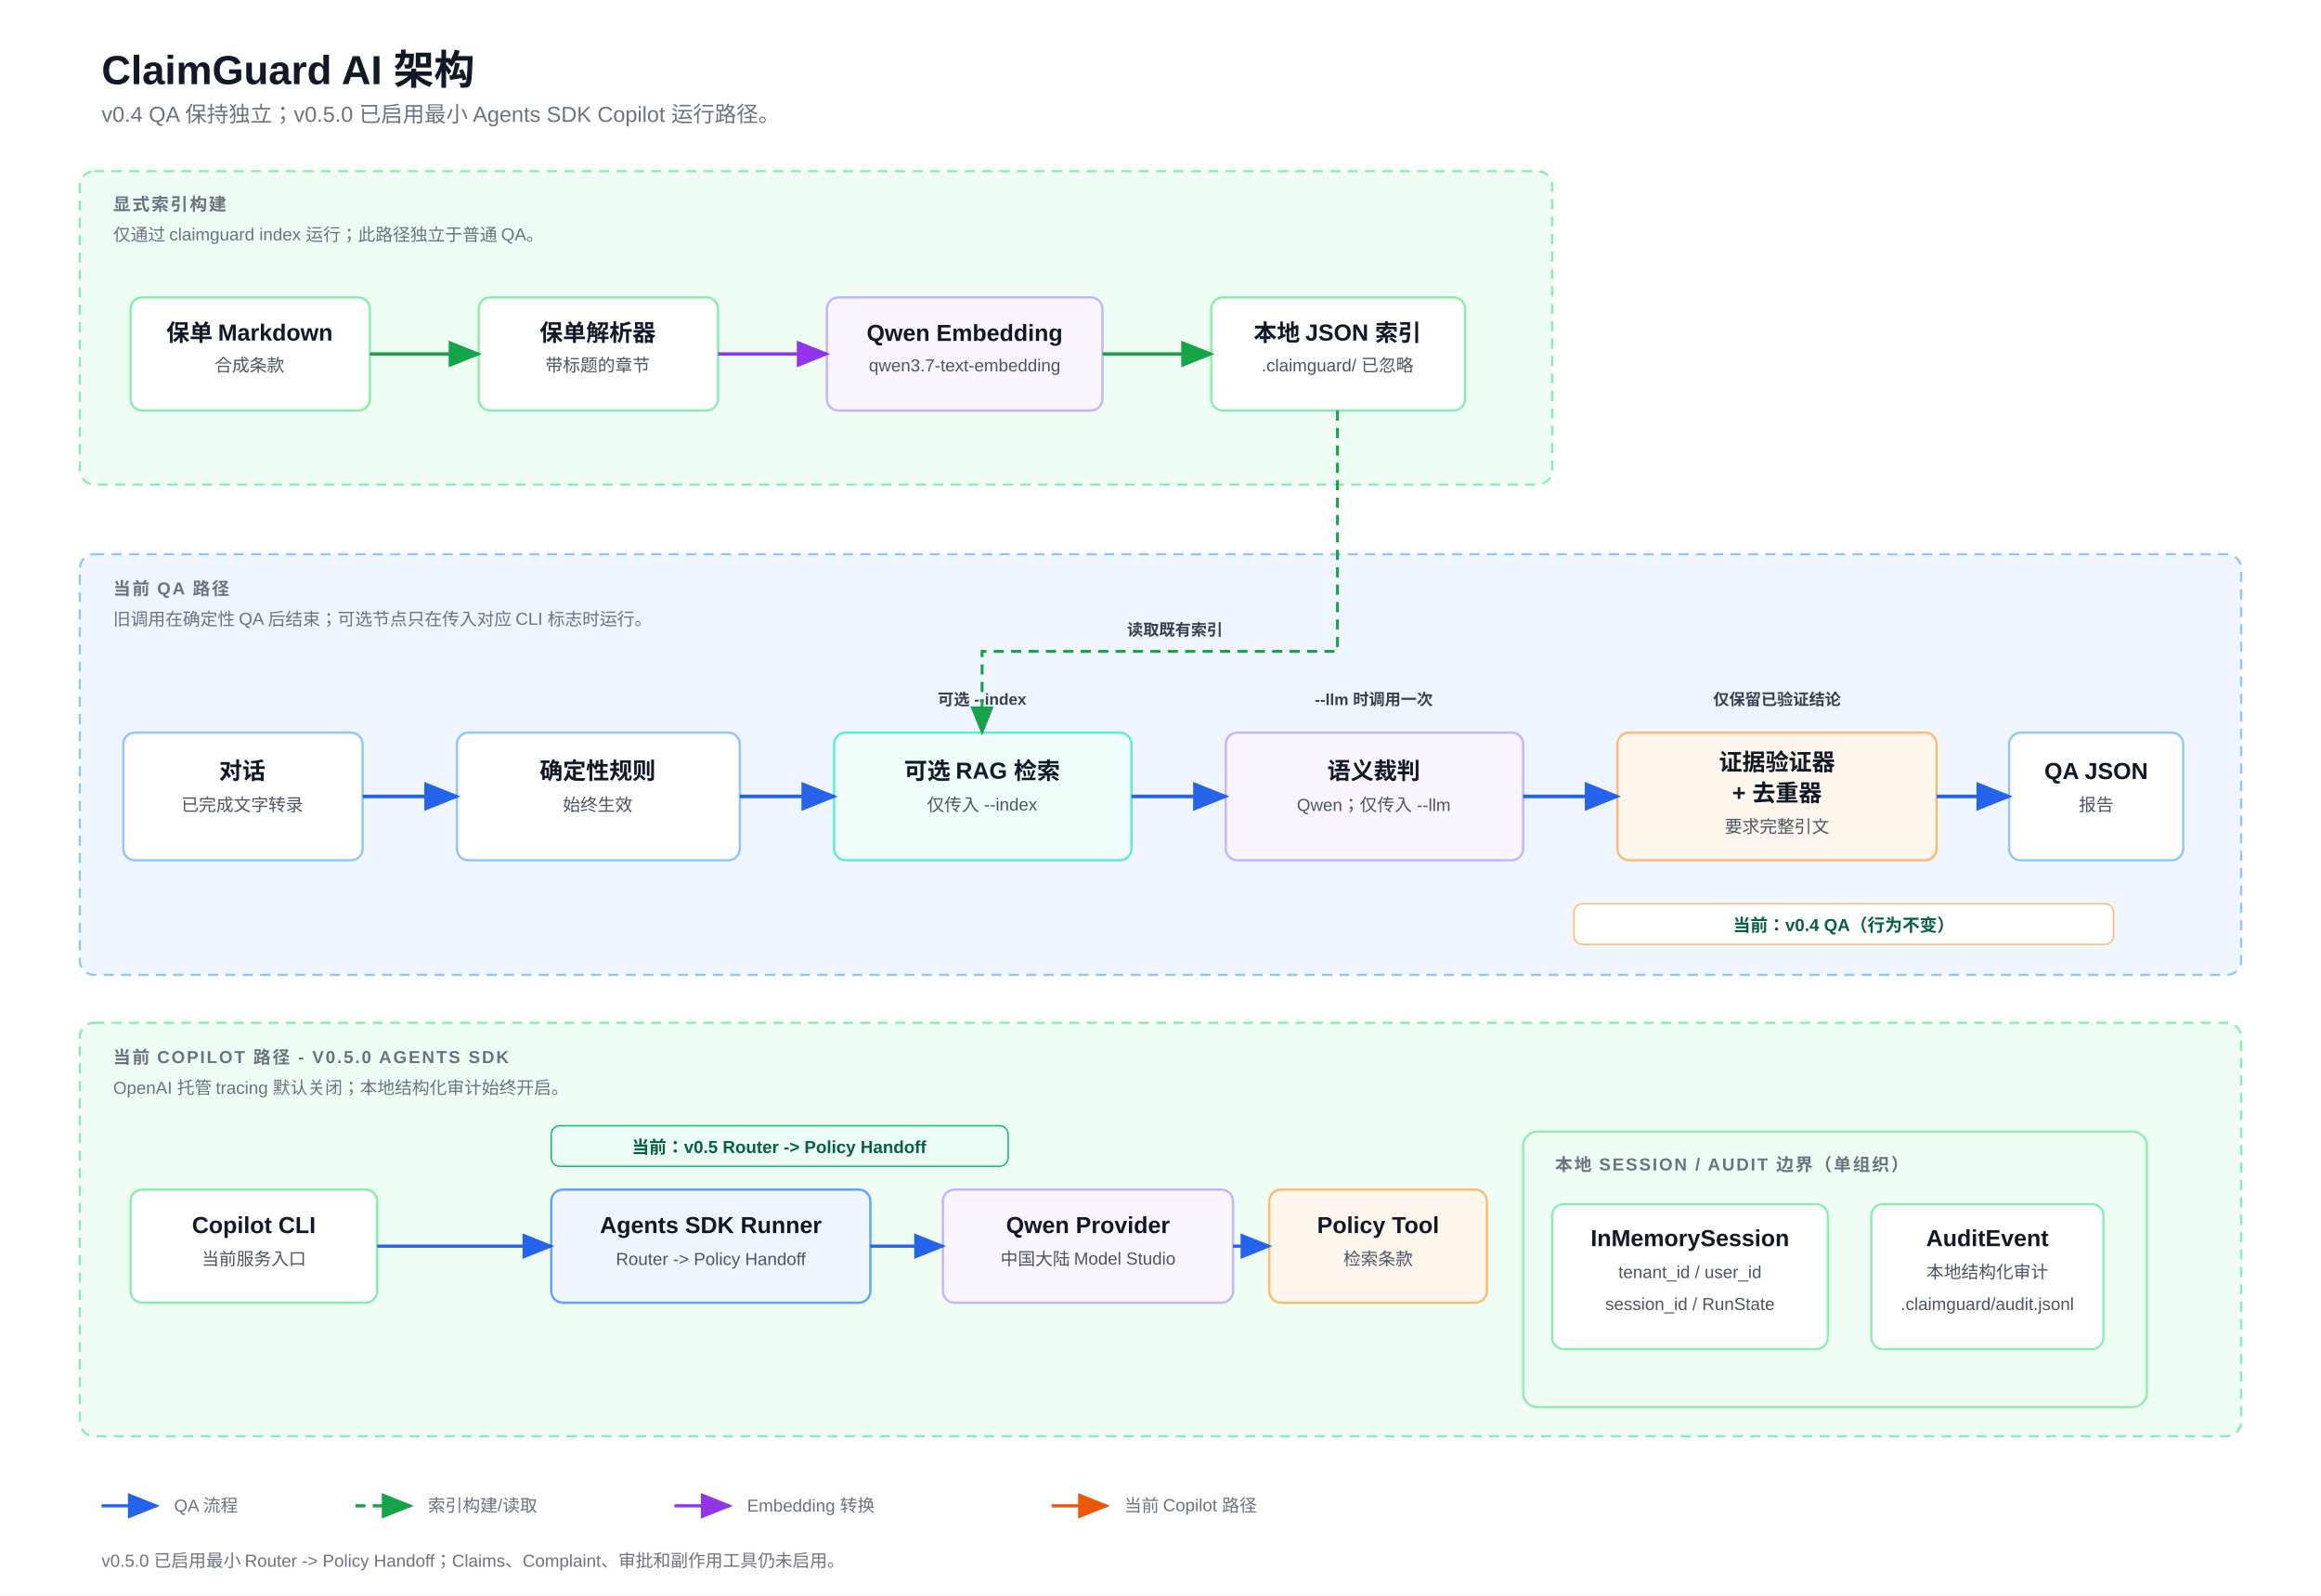
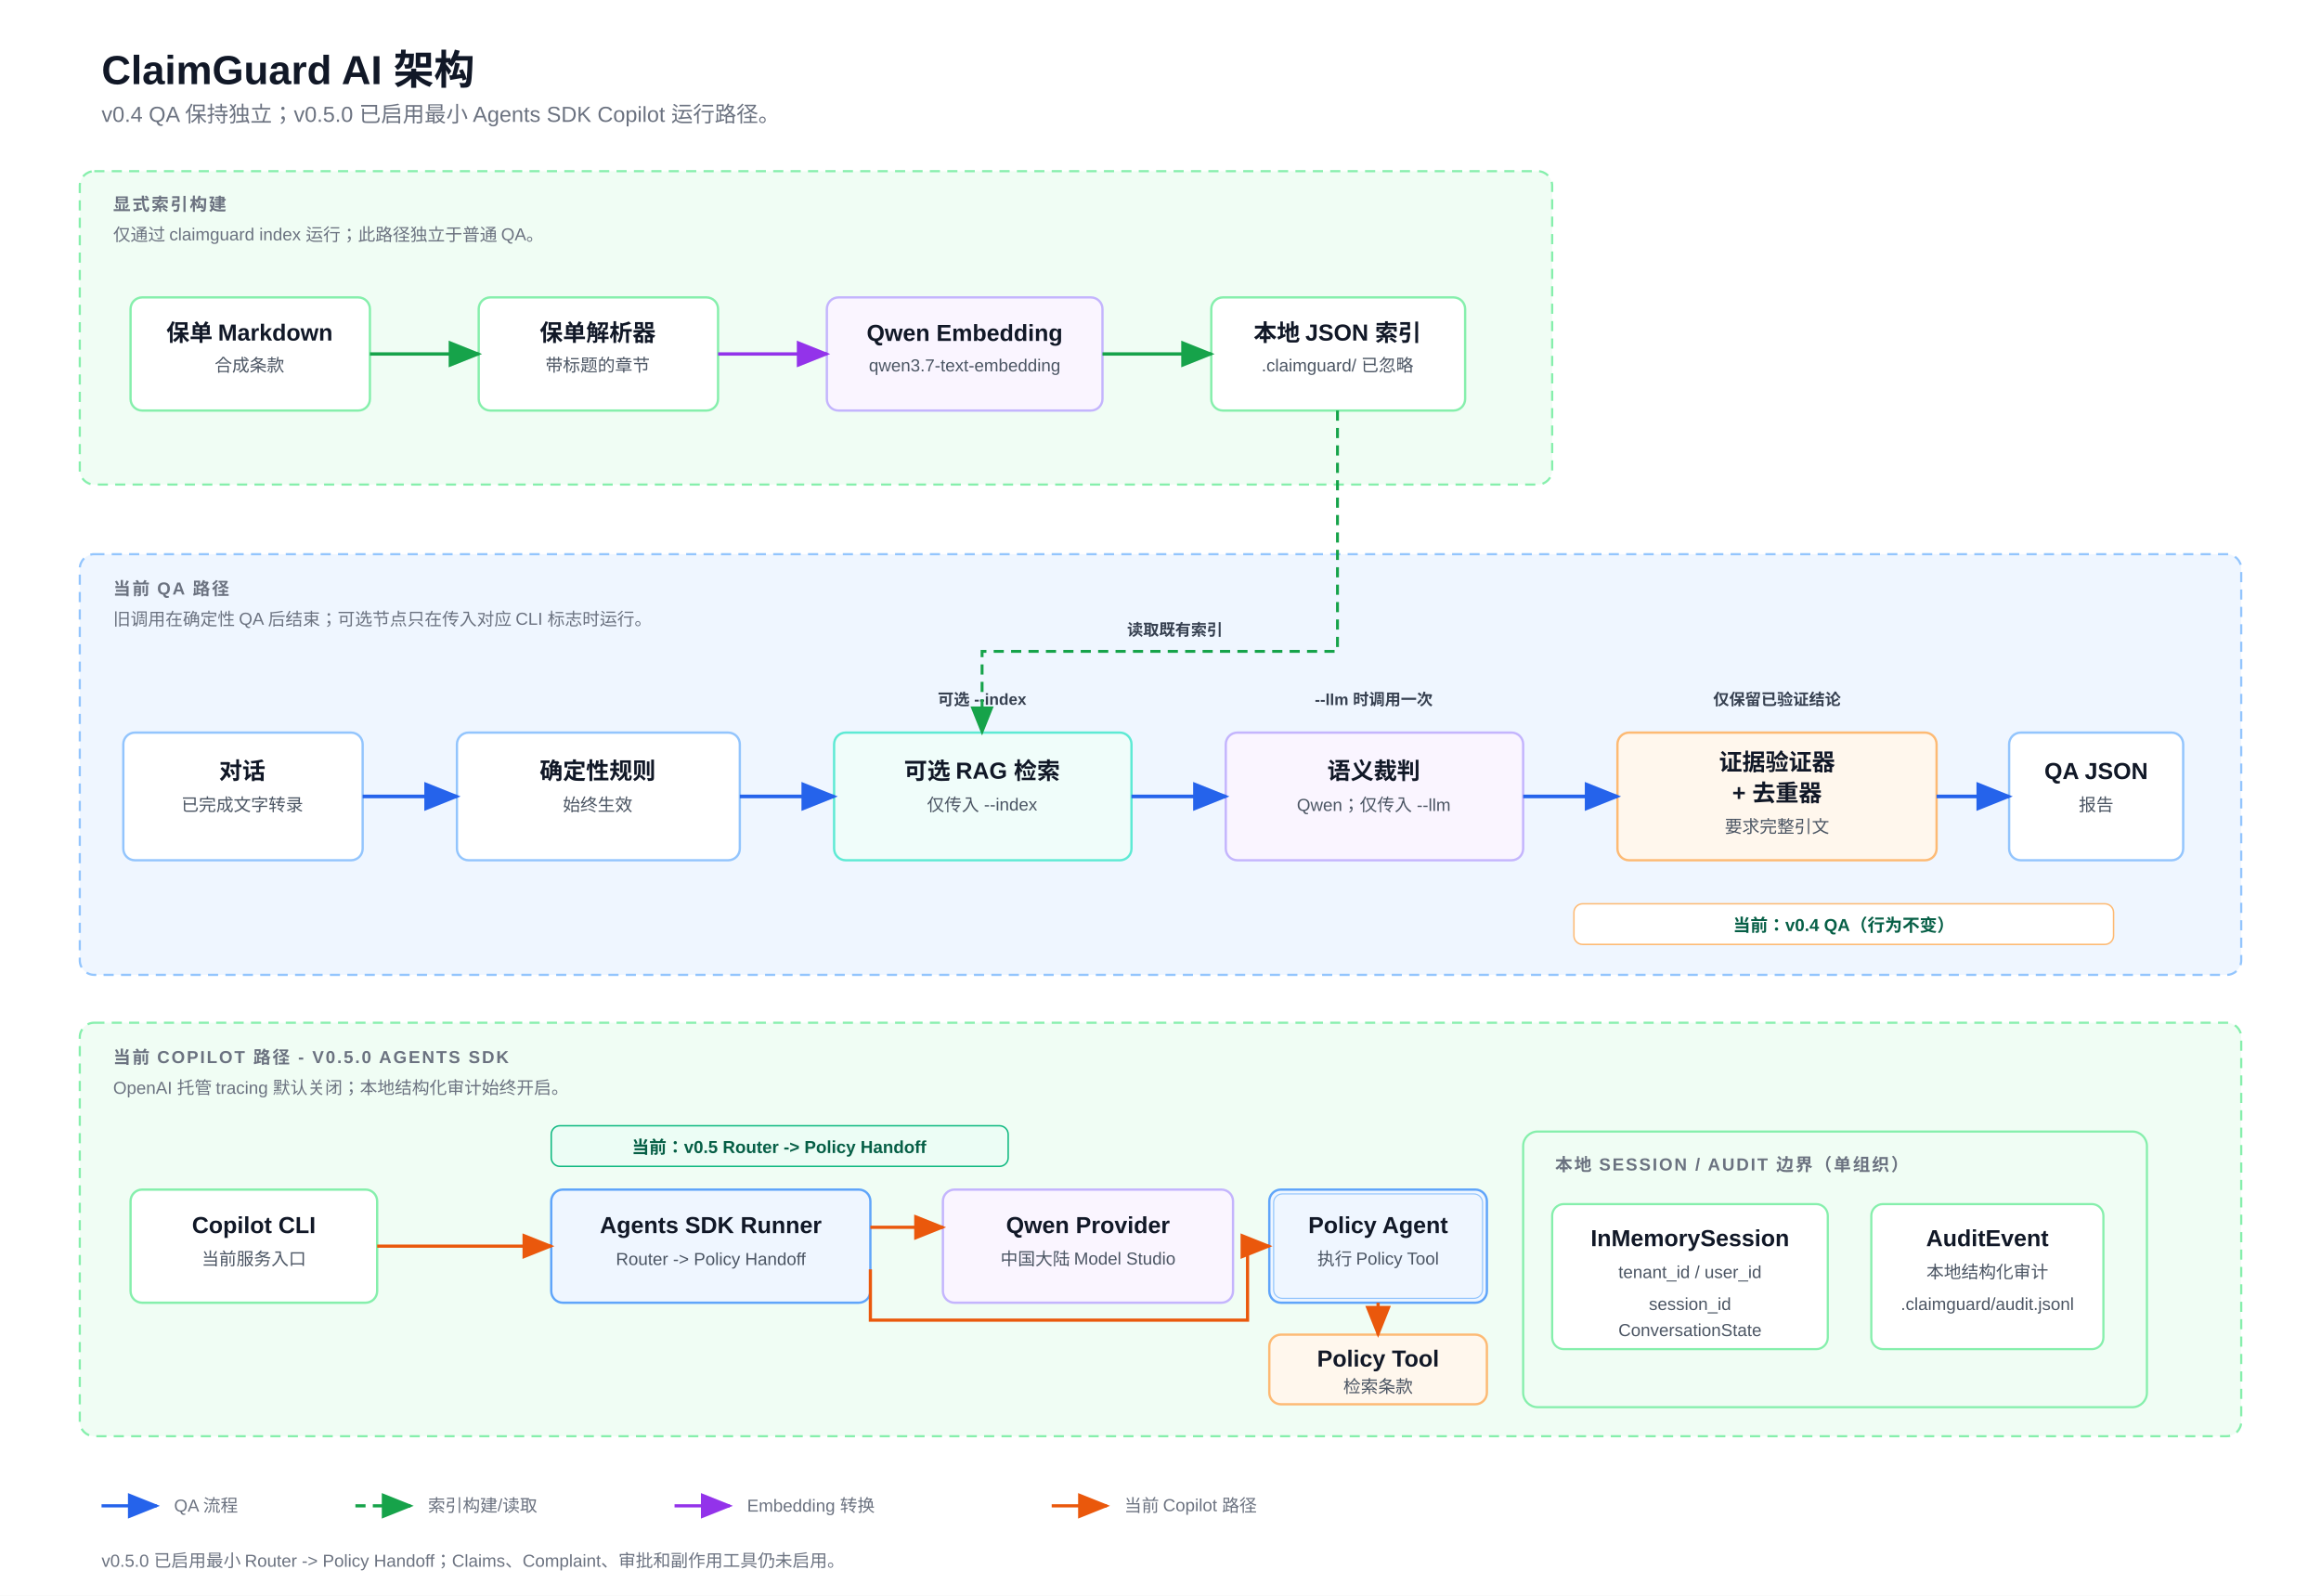
<svg xmlns="http://www.w3.org/2000/svg" viewBox="0 0 1600 1100" width="1600" height="1100" role="img" aria-labelledby="title desc">
  <style>
    text { font-family: 'Hiragino Sans GB', 'PingFang SC', 'Microsoft YaHei', Arial, sans-serif; }
    .title { fill: #111827; font-size: 28px; font-weight: 700; }
    .subtitle { fill: #6b7280; font-size: 15px; }
    .lane { fill: #6b7280; font-size: 12px; font-weight: 700; letter-spacing: 1.2px; }
    .node-title { fill: #111827; font-size: 16px; font-weight: 700; }
    .node-sub { fill: #4b5563; font-size: 12px; }
    .note { fill: #6b7280; font-size: 12px; }
    .edge-label { fill: #374151; font-size: 11px; font-weight: 600; }
    .current { fill: #065f46; font-size: 12px; font-weight: 700; }
    .next { fill: #9a3412; font-size: 12px; font-weight: 700; }
  </style>
  <defs>
    <marker id="arrow-blue" markerWidth="10" markerHeight="8" refX="9" refY="4" orient="auto">
      <path d="M0,0 L10,4 L0,8 Z" fill="#2563eb" />
    </marker>
    <marker id="arrow-green" markerWidth="10" markerHeight="8" refX="9" refY="4" orient="auto">
      <path d="M0,0 L10,4 L0,8 Z" fill="#16a34a" />
    </marker>
    <marker id="arrow-purple" markerWidth="10" markerHeight="8" refX="9" refY="4" orient="auto">
      <path d="M0,0 L10,4 L0,8 Z" fill="#9333ea" />
    </marker>
    <marker id="arrow-orange" markerWidth="10" markerHeight="8" refX="9" refY="4" orient="auto">
      <path d="M0,0 L10,4 L0,8 Z" fill="#ea580c" />
    </marker>
  </defs>
  <rect width="1600" height="1100" fill="#ffffff" />
  <text x="70" y="58" class="title">ClaimGuard AI 架构</text>
  <text x="70" y="84" class="subtitle">v0.4 QA 保持独立；v0.5.0 已启用最小 Agents SDK Copilot 运行路径。</text>
  <g data-graph-role="container">
    <rect x="55" y="118" width="1015" height="216" rx="10" fill="#f0fdf4" stroke="#86efac" stroke-width="1.5" stroke-dasharray="7 5" />
    <text x="78" y="145" class="lane">显式索引构建</text>
    <text x="78" y="166" class="note">仅通过 claimguard index 运行；此路径独立于普通 QA。</text>
  </g>
  <g data-graph-role="node">
    <rect x="90" y="205" width="165" height="78" rx="8" fill="#ffffff" stroke="#86efac" stroke-width="1.6" />
    <text x="172" y="235" text-anchor="middle" class="node-title">保单 Markdown</text>
    <text x="172" y="256" text-anchor="middle" class="node-sub">合成条款</text>
    <rect x="330" y="205" width="165" height="78" rx="8" fill="#ffffff" stroke="#86efac" stroke-width="1.6" />
    <text x="412" y="235" text-anchor="middle" class="node-title">保单解析器</text>
    <text x="412" y="256" text-anchor="middle" class="node-sub">带标题的章节</text>
    <rect x="570" y="205" width="190" height="78" rx="8" fill="#faf5ff" stroke="#c4b5fd" stroke-width="1.6" />
    <text x="665" y="235" text-anchor="middle" class="node-title">Qwen Embedding</text>
    <text x="665" y="256" text-anchor="middle" class="node-sub">qwen3.7-text-embedding</text>
    <rect x="835" y="205" width="175" height="78" rx="8" fill="#ffffff" stroke="#86efac" stroke-width="1.6" />
    <text x="922" y="235" text-anchor="middle" class="node-title">本地 JSON 索引</text>
    <text x="922" y="256" text-anchor="middle" class="node-sub">.claimguard/ 已忽略</text>
  </g>
  <path data-graph-role="edge" d="M255 244 H330" fill="none" stroke="#16a34a" stroke-width="2.3" marker-end="url(#arrow-green)" />
  <path data-graph-role="edge" d="M495 244 H570" fill="none" stroke="#9333ea" stroke-width="2.3" marker-end="url(#arrow-purple)" />
  <path data-graph-role="edge" d="M760 244 H835" fill="none" stroke="#16a34a" stroke-width="2.3" marker-end="url(#arrow-green)" />
  <g data-graph-role="container">
    <rect x="55" y="382" width="1490" height="290" rx="10" fill="#eff6ff" stroke="#93c5fd" stroke-width="1.5" stroke-dasharray="7 5" />
    <text x="78" y="410" class="lane">当前 QA 路径</text>
    <text x="78" y="431" class="note">旧调用在确定性 QA 后结束；可选节点只在传入对应 CLI 标志时运行。</text>
  </g>
  <g data-graph-role="node">
    <rect x="85" y="505" width="165" height="88" rx="8" fill="#ffffff" stroke="#93c5fd" stroke-width="1.6" />
    <text x="167" y="537" text-anchor="middle" class="node-title">对话</text>
    <text x="167" y="559" text-anchor="middle" class="node-sub">已完成文字转录</text>
    <rect x="315" y="505" width="195" height="88" rx="8" fill="#ffffff" stroke="#93c5fd" stroke-width="1.6" />
    <text x="412" y="537" text-anchor="middle" class="node-title">确定性规则</text>
    <text x="412" y="559" text-anchor="middle" class="node-sub">始终生效</text>
    <rect x="575" y="505" width="205" height="88" rx="8" fill="#f0fdfa" stroke="#5eead4" stroke-width="1.6" />
    <text x="677" y="537" text-anchor="middle" class="node-title">可选 RAG 检索</text>
    <text x="677" y="559" text-anchor="middle" class="node-sub">仅传入 --index</text>
    <rect x="845" y="505" width="205" height="88" rx="8" fill="#faf5ff" stroke="#c4b5fd" stroke-width="1.6" />
    <text x="947" y="537" text-anchor="middle" class="node-title">语义裁判</text>
    <text x="947" y="559" text-anchor="middle" class="node-sub">Qwen；仅传入 --llm</text>
    <rect x="1115" y="505" width="220" height="88" rx="8" fill="#fff7ed" stroke="#fdba74" stroke-width="1.6" />
    <text x="1225" y="531" text-anchor="middle" class="node-title">证据验证器</text>
    <text x="1225" y="552" text-anchor="middle" class="node-title">+ 去重器</text>
    <text x="1225" y="574" text-anchor="middle" class="node-sub">要求完整引文</text>
    <rect x="1385" y="505" width="120" height="88" rx="8" fill="#ffffff" stroke="#93c5fd" stroke-width="1.6" />
    <text x="1445" y="537" text-anchor="middle" class="node-title">QA JSON</text>
    <text x="1445" y="559" text-anchor="middle" class="node-sub">报告</text>
  </g>
  <path data-graph-role="edge" d="M250 549 H315" fill="none" stroke="#2563eb" stroke-width="2.5" marker-end="url(#arrow-blue)" />
  <path data-graph-role="edge" d="M510 549 H575" fill="none" stroke="#2563eb" stroke-width="2.5" marker-end="url(#arrow-blue)" />
  <path data-graph-role="edge" d="M780 549 H845" fill="none" stroke="#2563eb" stroke-width="2.5" marker-end="url(#arrow-blue)" />
  <path data-graph-role="edge" d="M1050 549 H1115" fill="none" stroke="#2563eb" stroke-width="2.5" marker-end="url(#arrow-blue)" />
  <path data-graph-role="edge" d="M1335 549 H1385" fill="none" stroke="#2563eb" stroke-width="2.5" marker-end="url(#arrow-blue)" />
  <text x="677" y="486" text-anchor="middle" class="edge-label">可选 --index</text>
  <text x="947" y="486" text-anchor="middle" class="edge-label">--llm 时调用一次</text>
  <text x="1225" y="486" text-anchor="middle" class="edge-label">仅保留已验证结论</text>
  <path data-graph-role="edge" d="M922 283 V449 H677 V505" fill="none" stroke="#16a34a" stroke-width="2" stroke-dasharray="7 5" marker-end="url(#arrow-green)" />
  <text x="810" y="438" text-anchor="middle" class="edge-label">读取既有索引</text>
  <rect x="1085" y="623" width="372" height="28" rx="6" fill="#ffffff" stroke="#fdba74" />
  <text x="1271" y="642" text-anchor="middle" class="current">当前：v0.4 QA（行为不变）</text>
  <g data-graph-role="container">
    <rect x="55" y="705" width="1490" height="285" rx="10" fill="#f0fdf4" stroke="#86efac" stroke-width="1.5" stroke-dasharray="7 5" />
    <text x="78" y="733" class="lane">当前 COPILOT 路径 - V0.5.0 AGENTS SDK</text>
    <text x="78" y="754" class="note">OpenAI 托管 tracing 默认关闭；本地结构化审计始终开启。</text>
  </g>
  <g data-graph-role="node">
    <rect x="90" y="820" width="170" height="78" rx="8" fill="#ffffff" stroke="#86efac" stroke-width="1.6" />
    <text x="175" y="850" text-anchor="middle" class="node-title">Copilot CLI</text>
    <text x="175" y="872" text-anchor="middle" class="node-sub">当前服务入口</text>
    <rect x="380" y="820" width="220" height="78" rx="8" fill="#eff6ff" stroke="#60a5fa" stroke-width="1.6" />
    <text x="490" y="850" text-anchor="middle" class="node-title">Agents SDK Runner</text>
    <text x="490" y="872" text-anchor="middle" class="node-sub">Router -&gt; Policy Handoff</text>
    <rect x="650" y="820" width="200" height="78" rx="8" fill="#faf5ff" stroke="#c4b5fd" stroke-width="1.6" />
    <text x="750" y="850" text-anchor="middle" class="node-title">Qwen Provider</text>
    <text x="750" y="872" text-anchor="middle" class="node-sub">中国大陆 Model Studio</text>
-     <rect x="875" y="820" width="150" height="78" rx="8" fill="#fff7ed" stroke="#fdba74" stroke-width="1.6" />
-     <text x="950" y="850" text-anchor="middle" class="node-title">Policy Tool</text>
-     <text x="950" y="872" text-anchor="middle" class="node-sub">检索条款</text>
+     <rect x="875" y="820" width="150" height="78" rx="8" fill="#eff6ff" stroke="#60a5fa" stroke-width="1.6" />
+     <rect x="878" y="823" width="144" height="72" rx="6" fill="none" stroke="#93c5fd" stroke-width="0.8" />
+     <text x="950" y="850" text-anchor="middle" class="node-title">Policy Agent</text>
+     <text x="950" y="872" text-anchor="middle" class="node-sub">执行 Policy Tool</text>
+     <rect x="875" y="920" width="150" height="48" rx="8" fill="#fff7ed" stroke="#fdba74" stroke-width="1.6" />
+     <text x="950" y="942" text-anchor="middle" class="node-title">Policy Tool</text>
+     <text x="950" y="960" text-anchor="middle" class="node-sub">检索条款</text>
  </g>
-   <path data-graph-role="edge" d="M260 859 H380" fill="none" stroke="#2563eb" stroke-width="2.2" marker-end="url(#arrow-blue)" />
-   <path data-graph-role="edge" d="M600 859 H650" fill="none" stroke="#2563eb" stroke-width="2.2" marker-end="url(#arrow-blue)" />
-   <path data-graph-role="edge" d="M850 859 H875" fill="none" stroke="#2563eb" stroke-width="2.2" marker-end="url(#arrow-blue)" />
+   <path data-graph-role="edge" d="M260 859 H380" fill="none" stroke="#ea580c" stroke-width="2.2" marker-end="url(#arrow-orange)" />
+   <path data-graph-role="edge" d="M600 846 H650" fill="none" stroke="#ea580c" stroke-width="2.2" marker-end="url(#arrow-orange)" />
+   <path data-graph-role="edge" d="M600 875 V910 H860 V859 H875" fill="none" stroke="#ea580c" stroke-width="2.2" marker-end="url(#arrow-orange)" />
+   <path data-graph-role="edge" d="M950 898 V920" fill="none" stroke="#ea580c" stroke-width="2.2" marker-end="url(#arrow-orange)" />
  <rect x="380" y="776" width="315" height="28" rx="6" fill="#ecfdf5" stroke="#10b981" />
  <text x="537" y="795" text-anchor="middle" class="current">当前：v0.5 Router -&gt; Policy Handoff</text>
  <g data-graph-role="container">
    <rect x="1050" y="780" width="430" height="190" rx="10" fill="#f0fdf4" stroke="#86efac" stroke-width="1.5" />
    <text x="1072" y="807" class="lane">本地 SESSION / AUDIT 边界（单组织）</text>
  </g>
  <g data-graph-role="node">
    <rect x="1070" y="830" width="190" height="100" rx="8" fill="#ffffff" stroke="#86efac" stroke-width="1.5" />
    <text x="1165" y="859" text-anchor="middle" class="node-title">InMemorySession</text>
    <text x="1165" y="881" text-anchor="middle" class="node-sub">tenant_id / user_id</text>
-     <text x="1165" y="903" text-anchor="middle" class="node-sub">session_id / RunState</text>
+     <text x="1165" y="903" text-anchor="middle" class="node-sub">session_id</text>
+     <text x="1165" y="921" text-anchor="middle" class="node-sub">ConversationState</text>
    <rect x="1290" y="830" width="160" height="100" rx="8" fill="#ffffff" stroke="#86efac" stroke-width="1.5" />
    <text x="1370" y="859" text-anchor="middle" class="node-title">AuditEvent</text>
    <text x="1370" y="881" text-anchor="middle" class="node-sub">本地结构化审计</text>
    <text x="1370" y="903" text-anchor="middle" class="node-sub">.claimguard/audit.jsonl</text>
  </g>
  <g data-graph-role="legend" transform="translate(70,1030)">
    <line x1="0" y1="8" x2="38" y2="8" stroke="#2563eb" stroke-width="2.2" marker-end="url(#arrow-blue)" />
    <text x="50" y="12" class="note">QA 流程</text>
    <line x1="175" y1="8" x2="213" y2="8" stroke="#16a34a" stroke-width="2.2" stroke-dasharray="7 5" marker-end="url(#arrow-green)" />
    <text x="225" y="12" class="note">索引构建/读取</text>
    <line x1="395" y1="8" x2="433" y2="8" stroke="#9333ea" stroke-width="2.2" marker-end="url(#arrow-purple)" />
    <text x="445" y="12" class="note">Embedding 转换</text>
    <line x1="655" y1="8" x2="693" y2="8" stroke="#ea580c" stroke-width="2.2" marker-end="url(#arrow-orange)" />
    <text x="705" y="12" class="note">当前 Copilot 路径</text>
  </g>
  <text x="70" y="1080" class="note">v0.5.0 已启用最小 Router -&gt; Policy Handoff；Claims、Complaint、审批和副作用工具仍未启用。</text>
</svg>
